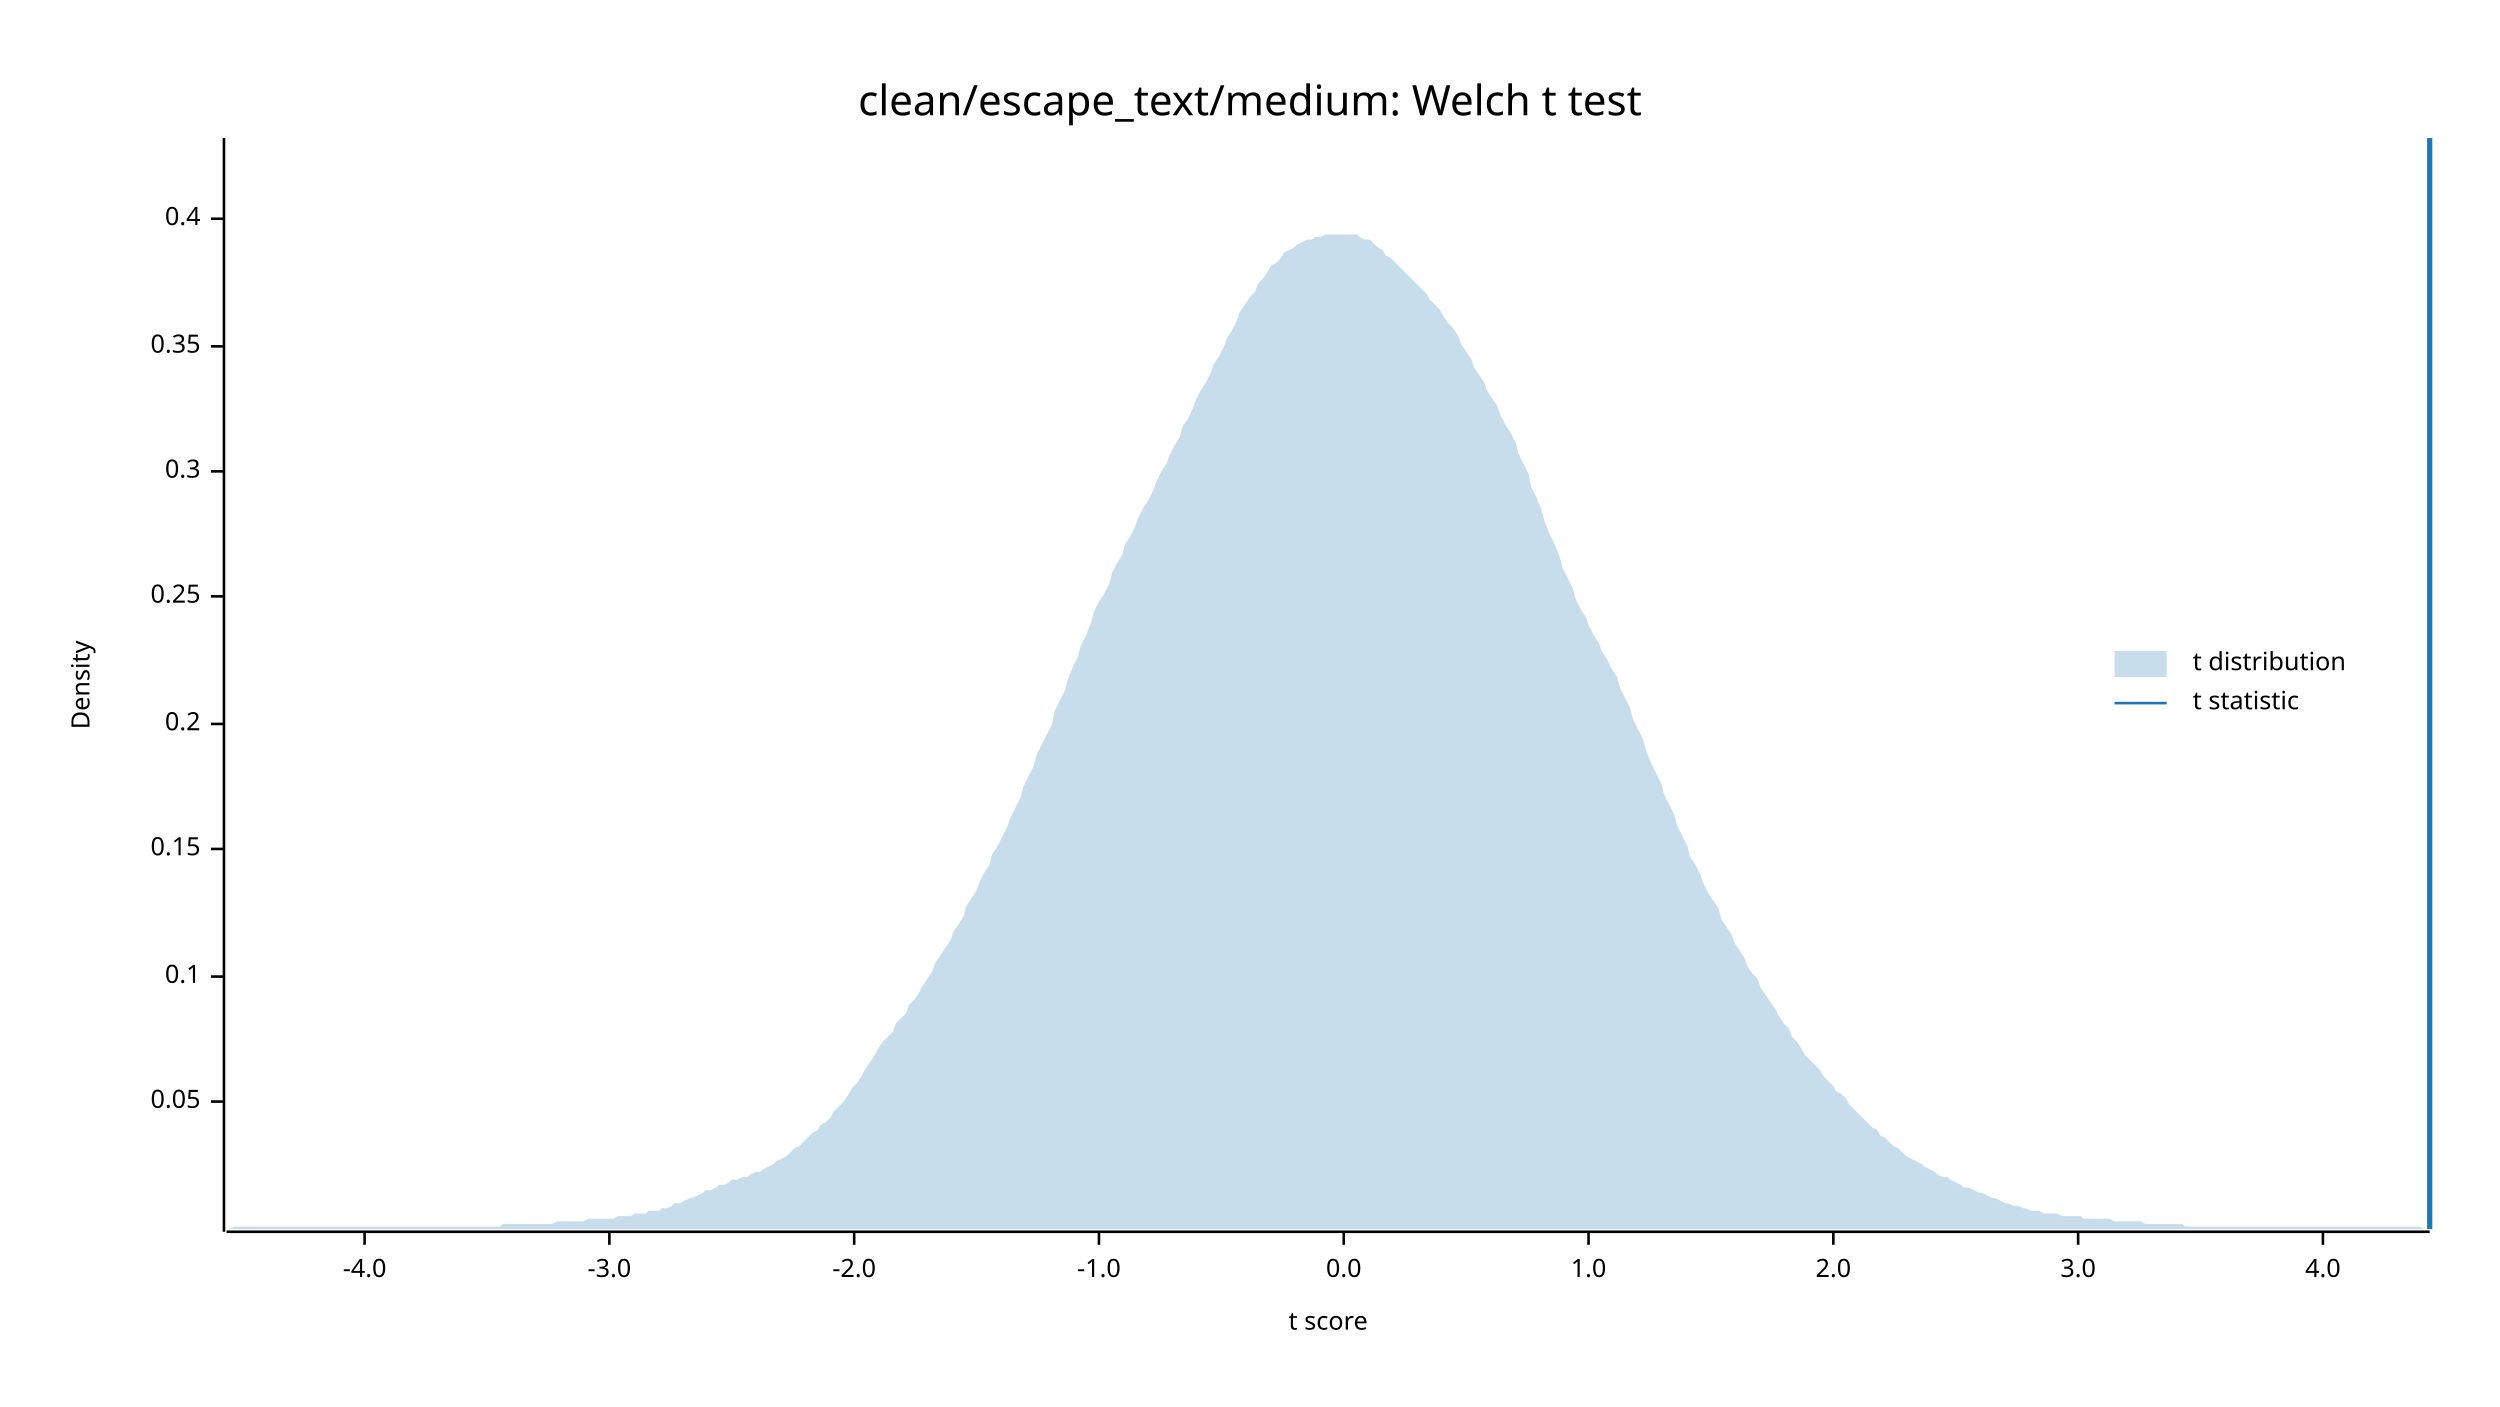
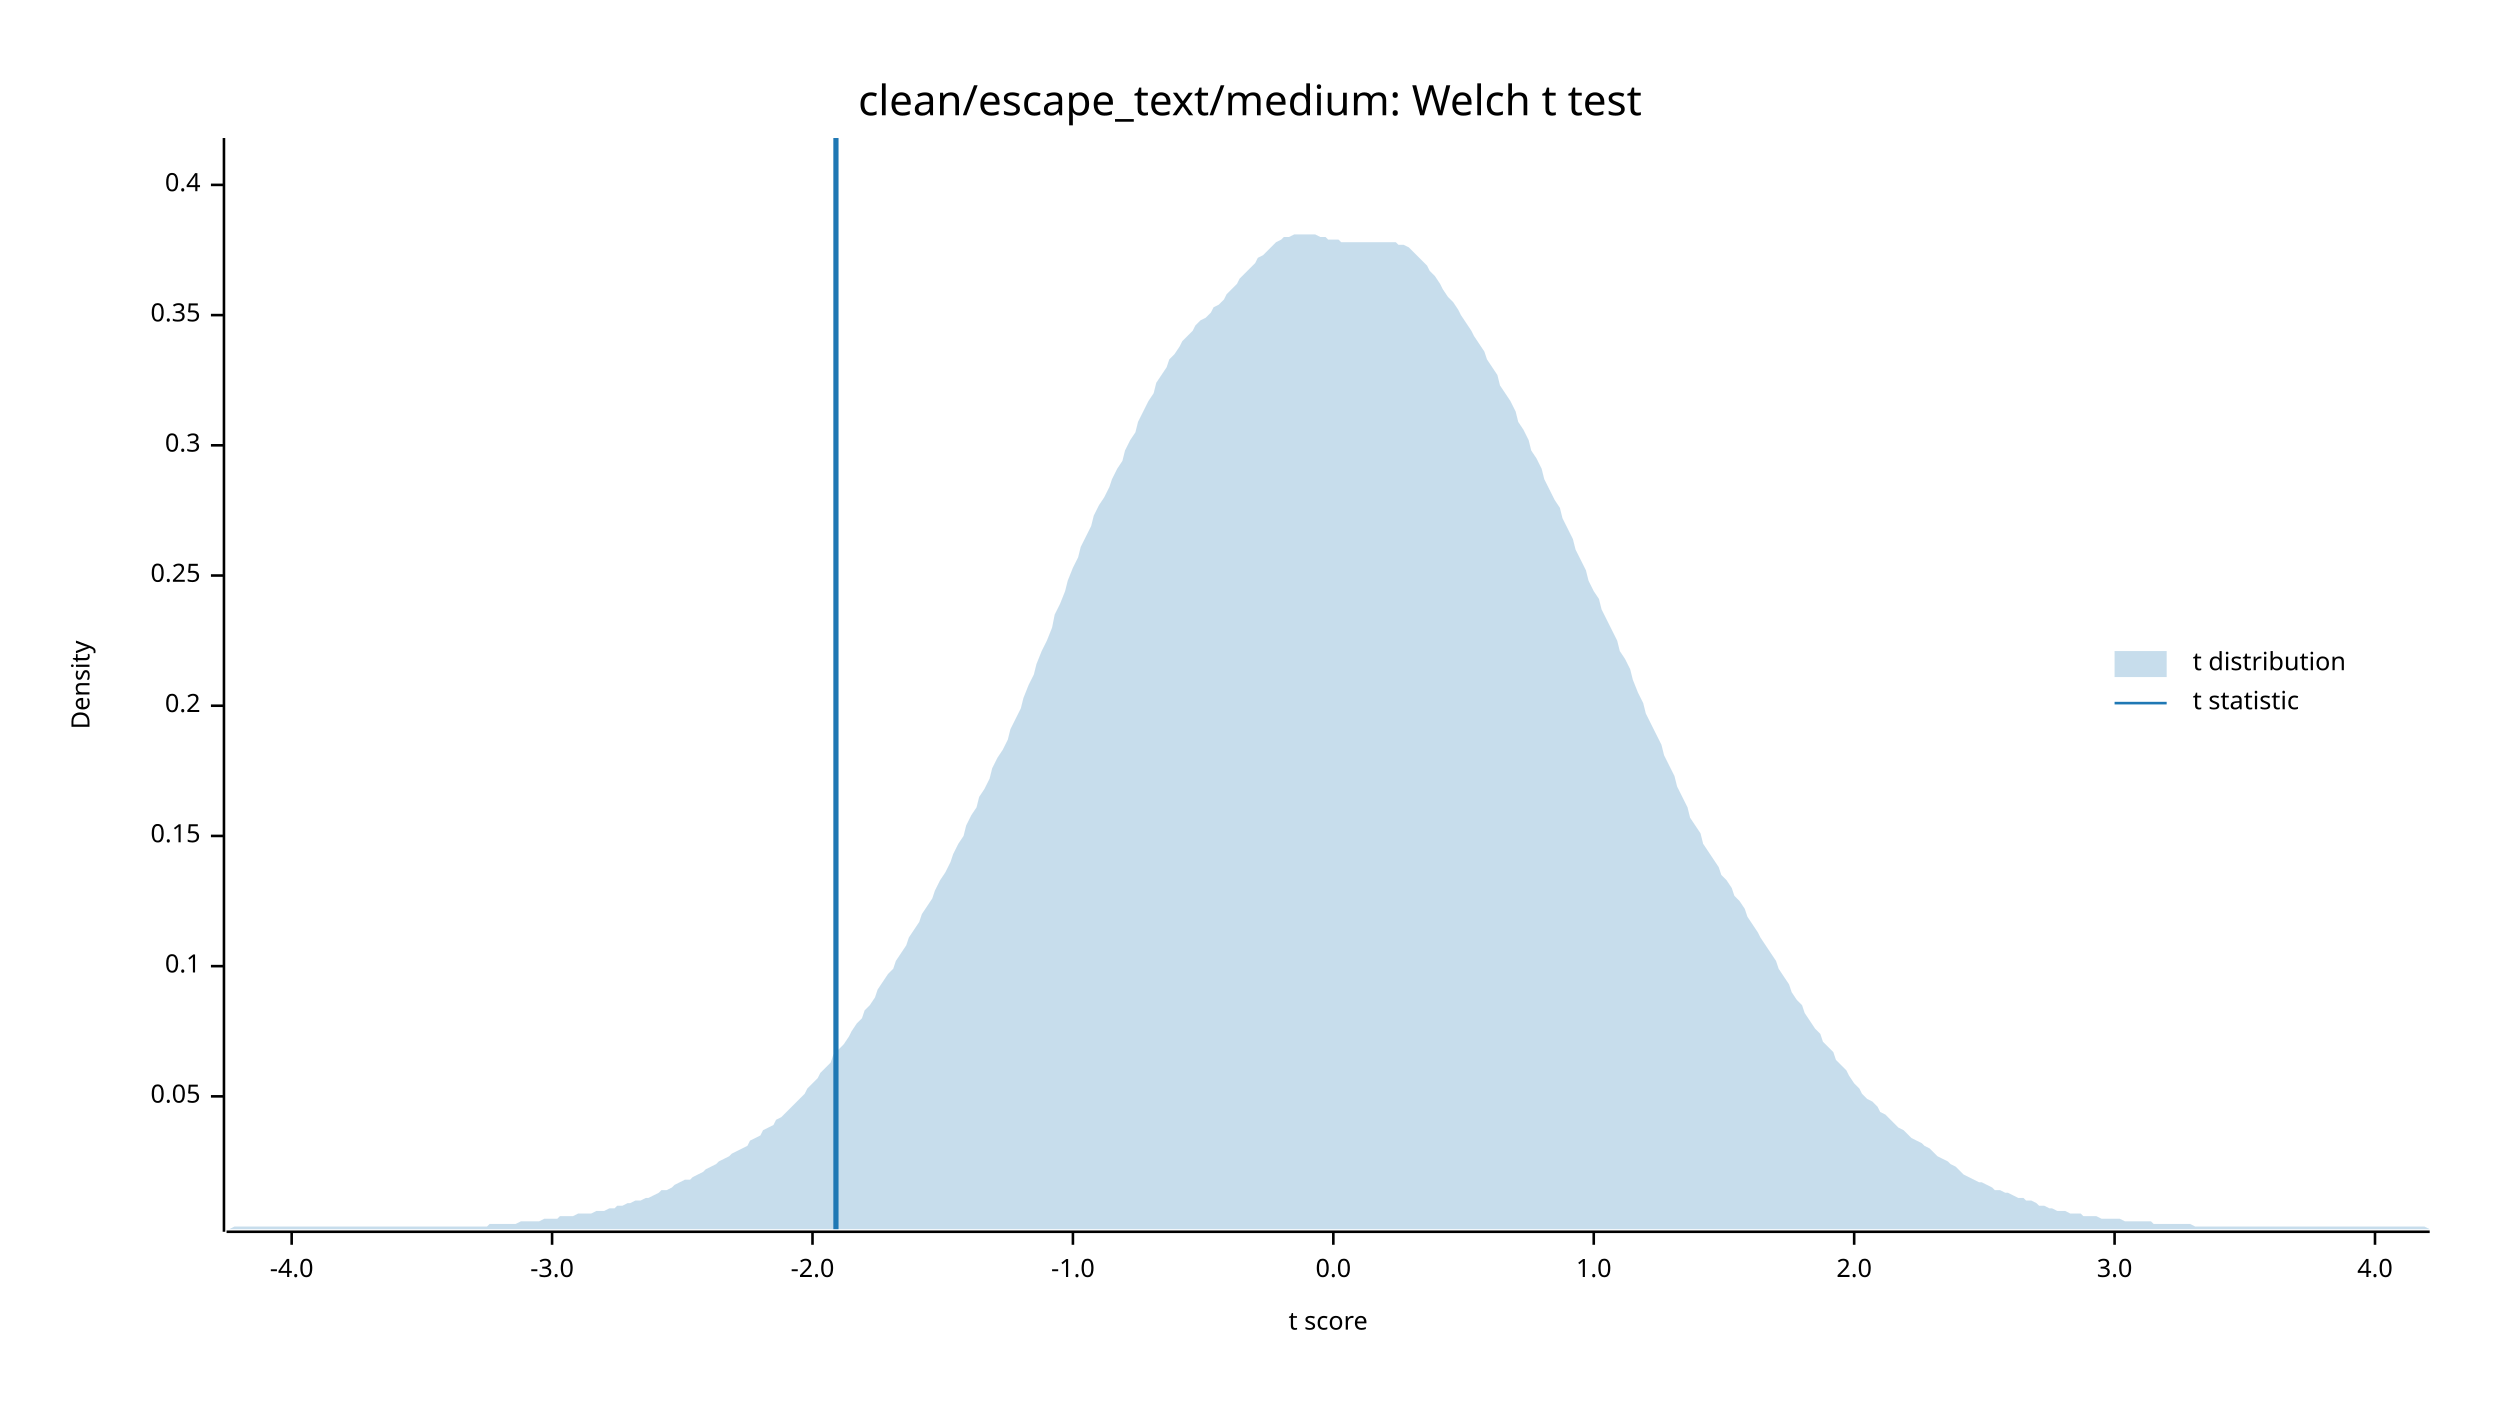
<svg xmlns="http://www.w3.org/2000/svg" width="960" height="540" viewBox="0 0 960 540">
  <text x="480" y="32" dy="0.76em" text-anchor="middle" font-family="sans-serif" font-size="16.129" opacity="1" fill="#000000">
clean/escape_text/medium: Welch t test
</text>
  <text x="27" y="263" dy="0.76em" text-anchor="middle" font-family="sans-serif" font-size="9.677" opacity="1" fill="#000000" transform="rotate(270, 27, 263)">
Density
</text>
  <text x="510" y="513" dy="-0.5ex" text-anchor="middle" font-family="sans-serif" font-size="9.677" opacity="1" fill="#000000">
t score
</text>
  <polyline fill="none" opacity="1" stroke="#000000" stroke-width="1" points="86,53 86,473 " />
-   <text x="77" y="423" dy="0.5ex" text-anchor="end" font-family="sans-serif" font-size="9.677" opacity="1" fill="#000000">
+   <text x="77" y="421" dy="0.5ex" text-anchor="end" font-family="sans-serif" font-size="9.677" opacity="1" fill="#000000">
0.05
</text>
-   <polyline fill="none" opacity="1" stroke="#000000" stroke-width="1" points="81,423 86,423 " />
-   <text x="77" y="375" dy="0.5ex" text-anchor="end" font-family="sans-serif" font-size="9.677" opacity="1" fill="#000000">
+   <polyline fill="none" opacity="1" stroke="#000000" stroke-width="1" points="81,421 86,421 " />
+   <text x="77" y="371" dy="0.5ex" text-anchor="end" font-family="sans-serif" font-size="9.677" opacity="1" fill="#000000">
0.1
</text>
-   <polyline fill="none" opacity="1" stroke="#000000" stroke-width="1" points="81,375 86,375 " />
-   <text x="77" y="326" dy="0.5ex" text-anchor="end" font-family="sans-serif" font-size="9.677" opacity="1" fill="#000000">
+   <polyline fill="none" opacity="1" stroke="#000000" stroke-width="1" points="81,371 86,371 " />
+   <text x="77" y="321" dy="0.5ex" text-anchor="end" font-family="sans-serif" font-size="9.677" opacity="1" fill="#000000">
0.15
</text>
-   <polyline fill="none" opacity="1" stroke="#000000" stroke-width="1" points="81,326 86,326 " />
-   <text x="77" y="278" dy="0.5ex" text-anchor="end" font-family="sans-serif" font-size="9.677" opacity="1" fill="#000000">
+   <polyline fill="none" opacity="1" stroke="#000000" stroke-width="1" points="81,321 86,321 " />
+   <text x="77" y="271" dy="0.5ex" text-anchor="end" font-family="sans-serif" font-size="9.677" opacity="1" fill="#000000">
0.2
</text>
-   <polyline fill="none" opacity="1" stroke="#000000" stroke-width="1" points="81,278 86,278 " />
-   <text x="77" y="229" dy="0.5ex" text-anchor="end" font-family="sans-serif" font-size="9.677" opacity="1" fill="#000000">
+   <polyline fill="none" opacity="1" stroke="#000000" stroke-width="1" points="81,271 86,271 " />
+   <text x="77" y="221" dy="0.5ex" text-anchor="end" font-family="sans-serif" font-size="9.677" opacity="1" fill="#000000">
0.25
</text>
-   <polyline fill="none" opacity="1" stroke="#000000" stroke-width="1" points="81,229 86,229 " />
-   <text x="77" y="181" dy="0.5ex" text-anchor="end" font-family="sans-serif" font-size="9.677" opacity="1" fill="#000000">
+   <polyline fill="none" opacity="1" stroke="#000000" stroke-width="1" points="81,221 86,221 " />
+   <text x="77" y="171" dy="0.5ex" text-anchor="end" font-family="sans-serif" font-size="9.677" opacity="1" fill="#000000">
0.3
</text>
-   <polyline fill="none" opacity="1" stroke="#000000" stroke-width="1" points="81,181 86,181 " />
-   <text x="77" y="133" dy="0.5ex" text-anchor="end" font-family="sans-serif" font-size="9.677" opacity="1" fill="#000000">
+   <polyline fill="none" opacity="1" stroke="#000000" stroke-width="1" points="81,171 86,171 " />
+   <text x="77" y="121" dy="0.5ex" text-anchor="end" font-family="sans-serif" font-size="9.677" opacity="1" fill="#000000">
0.35
</text>
-   <polyline fill="none" opacity="1" stroke="#000000" stroke-width="1" points="81,133 86,133 " />
-   <text x="77" y="84" dy="0.5ex" text-anchor="end" font-family="sans-serif" font-size="9.677" opacity="1" fill="#000000">
+   <polyline fill="none" opacity="1" stroke="#000000" stroke-width="1" points="81,121 86,121 " />
+   <text x="77" y="71" dy="0.5ex" text-anchor="end" font-family="sans-serif" font-size="9.677" opacity="1" fill="#000000">
0.4
</text>
-   <polyline fill="none" opacity="1" stroke="#000000" stroke-width="1" points="81,84 86,84 " />
+   <polyline fill="none" opacity="1" stroke="#000000" stroke-width="1" points="81,71 86,71 " />
  <polyline fill="none" opacity="1" stroke="#000000" stroke-width="1" points="87,473 933,473 " />
-   <text x="140" y="483" dy="0.76em" text-anchor="middle" font-family="sans-serif" font-size="9.677" opacity="1" fill="#000000">
+   <text x="112" y="483" dy="0.76em" text-anchor="middle" font-family="sans-serif" font-size="9.677" opacity="1" fill="#000000">
-4.0
</text>
-   <polyline fill="none" opacity="1" stroke="#000000" stroke-width="1" points="140,473 140,478 " />
-   <text x="234" y="483" dy="0.76em" text-anchor="middle" font-family="sans-serif" font-size="9.677" opacity="1" fill="#000000">
+   <polyline fill="none" opacity="1" stroke="#000000" stroke-width="1" points="112,473 112,478 " />
+   <text x="212" y="483" dy="0.76em" text-anchor="middle" font-family="sans-serif" font-size="9.677" opacity="1" fill="#000000">
-3.0
</text>
-   <polyline fill="none" opacity="1" stroke="#000000" stroke-width="1" points="234,473 234,478 " />
-   <text x="328" y="483" dy="0.76em" text-anchor="middle" font-family="sans-serif" font-size="9.677" opacity="1" fill="#000000">
+   <polyline fill="none" opacity="1" stroke="#000000" stroke-width="1" points="212,473 212,478 " />
+   <text x="312" y="483" dy="0.76em" text-anchor="middle" font-family="sans-serif" font-size="9.677" opacity="1" fill="#000000">
-2.0
</text>
-   <polyline fill="none" opacity="1" stroke="#000000" stroke-width="1" points="328,473 328,478 " />
-   <text x="422" y="483" dy="0.76em" text-anchor="middle" font-family="sans-serif" font-size="9.677" opacity="1" fill="#000000">
+   <polyline fill="none" opacity="1" stroke="#000000" stroke-width="1" points="312,473 312,478 " />
+   <text x="412" y="483" dy="0.76em" text-anchor="middle" font-family="sans-serif" font-size="9.677" opacity="1" fill="#000000">
-1.0
</text>
-   <polyline fill="none" opacity="1" stroke="#000000" stroke-width="1" points="422,473 422,478 " />
-   <text x="516" y="483" dy="0.76em" text-anchor="middle" font-family="sans-serif" font-size="9.677" opacity="1" fill="#000000">
+   <polyline fill="none" opacity="1" stroke="#000000" stroke-width="1" points="412,473 412,478 " />
+   <text x="512" y="483" dy="0.76em" text-anchor="middle" font-family="sans-serif" font-size="9.677" opacity="1" fill="#000000">
0.0
</text>
-   <polyline fill="none" opacity="1" stroke="#000000" stroke-width="1" points="516,473 516,478 " />
-   <text x="610" y="483" dy="0.76em" text-anchor="middle" font-family="sans-serif" font-size="9.677" opacity="1" fill="#000000">
+   <polyline fill="none" opacity="1" stroke="#000000" stroke-width="1" points="512,473 512,478 " />
+   <text x="612" y="483" dy="0.76em" text-anchor="middle" font-family="sans-serif" font-size="9.677" opacity="1" fill="#000000">
1.0
</text>
-   <polyline fill="none" opacity="1" stroke="#000000" stroke-width="1" points="610,473 610,478 " />
-   <text x="704" y="483" dy="0.76em" text-anchor="middle" font-family="sans-serif" font-size="9.677" opacity="1" fill="#000000">
+   <polyline fill="none" opacity="1" stroke="#000000" stroke-width="1" points="612,473 612,478 " />
+   <text x="712" y="483" dy="0.76em" text-anchor="middle" font-family="sans-serif" font-size="9.677" opacity="1" fill="#000000">
2.0
</text>
-   <polyline fill="none" opacity="1" stroke="#000000" stroke-width="1" points="704,473 704,478 " />
-   <text x="798" y="483" dy="0.76em" text-anchor="middle" font-family="sans-serif" font-size="9.677" opacity="1" fill="#000000">
+   <polyline fill="none" opacity="1" stroke="#000000" stroke-width="1" points="712,473 712,478 " />
+   <text x="812" y="483" dy="0.76em" text-anchor="middle" font-family="sans-serif" font-size="9.677" opacity="1" fill="#000000">
3.0
</text>
-   <polyline fill="none" opacity="1" stroke="#000000" stroke-width="1" points="798,473 798,478 " />
-   <text x="892" y="483" dy="0.76em" text-anchor="middle" font-family="sans-serif" font-size="9.677" opacity="1" fill="#000000">
+   <polyline fill="none" opacity="1" stroke="#000000" stroke-width="1" points="812,473 812,478 " />
+   <text x="912" y="483" dy="0.76em" text-anchor="middle" font-family="sans-serif" font-size="9.677" opacity="1" fill="#000000">
4.0
</text>
-   <polyline fill="none" opacity="1" stroke="#000000" stroke-width="1" points="892,473 892,478 " />
-   <polygon opacity="0.25" fill="#1F78B4" points="87,472 88,472 90,471 92,471 93,471 95,471 97,471 98,471 100,471 102,471 103,471 105,471 107,471 109,471 110,471 112,471 114,471 115,471 117,471 119,471 120,471 122,471 124,471 125,471 127,471 129,471 131,471 132,471 134,471 136,471 137,471 139,471 141,471 142,471 144,471 146,471 148,471 149,471 151,471 153,471 154,471 156,471 158,471 159,471 161,471 163,471 164,471 166,471 168,471 170,471 171,471 173,471 175,471 176,471 178,471 180,471 181,471 183,471 185,471 187,471 188,471 190,471 192,471 193,470 195,470 197,470 198,470 200,470 202,470 203,470 205,470 207,470 209,470 210,470 212,470 214,469 215,469 217,469 219,469 220,469 222,469 224,469 226,468 227,468 229,468 231,468 232,468 234,468 236,468 237,467 239,467 241,467 242,467 244,466 246,466 248,466 249,465 251,465 253,465 254,464 256,464 258,463 259,462 261,462 263,461 265,460 266,460 268,459 270,458 271,457 273,457 275,456 276,455 278,455 280,454 281,453 283,453 285,452 287,452 288,451 290,450 292,450 293,449 295,448 297,447 298,446 300,445 302,444 304,442 305,441 307,440 309,438 310,437 312,435 314,434 315,432 317,431 319,429 320,427 322,425 324,423 326,420 327,418 329,416 331,413 332,411 334,408 336,405 337,403 339,400 341,398 343,396 344,393 346,391 348,389 349,386 351,384 353,381 354,379 356,376 358,373 359,370 361,367 363,364 365,361 366,358 368,355 370,352 371,348 373,345 375,342 376,339 378,335 380,332 381,328 383,325 385,321 387,317 388,314 390,310 392,306 393,302 395,298 397,294 398,290 400,286 402,282 404,278 405,273 407,269 409,265 410,261 412,256 414,252 415,248 417,244 419,239 420,235 422,231 424,228 426,224 427,220 429,216 431,213 432,209 434,206 436,202 437,199 439,195 441,192 443,188 444,185 446,181 448,178 449,175 451,171 453,168 454,164 456,161 458,157 459,154 461,150 463,147 465,143 466,140 468,137 470,133 471,130 473,127 475,123 476,120 478,117 480,114 482,112 483,109 485,107 487,104 488,102 490,101 492,99 493,97 495,96 497,95 498,94 500,93 502,92 504,92 505,91 507,91 509,90 510,90 512,90 514,90 515,90 517,90 519,90 521,90 522,91 524,92 526,92 527,93 529,95 531,96 532,98 534,99 536,101 537,102 539,104 541,106 543,108 544,109 546,111 548,113 549,115 551,117 553,119 554,121 556,124 558,126 560,129 561,132 563,135 565,138 566,141 568,144 570,147 571,150 573,153 575,156 576,159 578,163 580,166 582,170 583,174 585,178 587,182 588,187 590,191 592,196 593,200 595,205 597,209 599,214 600,218 602,222 604,226 605,230 607,234 609,237 610,240 612,244 614,247 615,250 617,253 619,257 621,260 622,264 624,268 626,272 627,276 629,280 631,284 632,288 634,293 636,297 638,301 639,305 641,309 643,313 644,317 646,321 648,325 649,329 651,332 653,336 654,339 656,343 658,346 660,349 661,353 663,356 665,359 666,362 668,365 670,368 671,371 673,374 675,376 676,379 678,382 680,385 682,388 683,390 685,393 687,395 688,398 690,400 692,403 693,405 695,407 697,409 699,411 700,413 702,415 704,417 705,419 707,420 709,422 710,424 712,426 714,428 715,429 717,431 719,433 721,434 722,436 724,437 726,439 727,440 729,441 731,443 732,444 734,445 736,446 738,447 739,448 741,449 743,450 744,451 746,452 748,452 749,453 751,454 753,455 754,456 756,456 758,457 760,458 761,458 763,459 765,460 766,460 768,461 770,462 771,462 773,463 775,463 777,464 778,464 780,465 782,465 783,465 785,466 787,466 788,466 790,466 792,467 793,467 795,467 797,467 799,467 800,468 802,468 804,468 805,468 807,468 809,468 810,468 812,469 814,469 816,469 817,469 819,469 821,469 822,469 824,470 826,470 827,470 829,470 831,470 832,470 834,470 836,470 838,470 839,471 841,471 843,471 844,471 846,471 848,471 849,471 851,471 853,471 855,471 856,471 858,471 860,471 861,471 863,471 865,471 866,471 868,471 870,471 871,471 873,471 875,471 877,471 878,471 880,471 882,471 883,471 885,471 887,471 888,471 890,471 892,471 894,471 895,471 897,471 899,471 900,471 902,471 904,471 905,471 907,471 909,471 910,471 912,471 914,471 916,471 917,471 919,471 921,471 922,471 924,471 926,471 927,471 929,471 931,472 933,472 933,472 87,472 " />
-   <polyline fill="none" opacity="1" stroke="#1F78B4" stroke-width="2" points="933,472 933,53 " />
+   <polyline fill="none" opacity="1" stroke="#000000" stroke-width="1" points="912,473 912,478 " />
+   <polygon opacity="0.25" fill="#1F78B4" points="87,472 88,472 90,471 92,471 93,471 95,471 97,471 98,471 100,471 102,471 103,471 105,471 107,471 109,471 110,471 112,471 114,471 115,471 117,471 119,471 120,471 122,471 124,471 125,471 127,471 129,471 131,471 132,471 134,471 136,471 137,471 139,471 141,471 142,471 144,471 146,471 148,471 149,471 151,471 153,471 154,471 156,471 158,471 159,471 161,471 163,471 164,471 166,471 168,471 170,471 171,471 173,471 175,471 176,471 178,471 180,471 181,471 183,471 185,471 187,471 188,470 190,470 192,470 193,470 195,470 197,470 198,470 200,469 202,469 203,469 205,469 207,469 209,468 210,468 212,468 214,468 215,467 217,467 219,467 220,467 222,466 224,466 226,466 227,466 229,465 231,465 232,465 234,464 236,464 237,463 239,463 241,462 242,462 244,461 246,461 248,460 249,460 251,459 253,458 254,457 256,457 258,456 259,455 261,454 263,453 265,453 266,452 268,451 270,450 271,449 273,448 275,447 276,446 278,445 280,444 281,443 283,442 285,441 287,440 288,438 290,437 292,436 293,434 295,433 297,432 298,430 300,429 302,427 304,425 305,424 307,422 309,420 310,418 312,416 314,414 315,412 317,410 319,408 320,405 322,403 324,401 326,398 327,396 329,393 331,391 332,388 334,386 336,383 337,380 339,377 341,374 343,372 344,369 346,366 348,363 349,360 351,357 353,354 354,351 356,348 358,345 359,342 361,338 363,335 365,331 366,328 368,324 370,321 371,317 373,313 375,310 376,306 378,303 380,299 381,295 383,291 385,288 387,284 388,280 390,276 392,272 393,268 395,263 397,259 398,255 400,250 402,246 404,241 405,236 407,232 409,227 410,223 412,218 414,214 415,210 417,206 419,202 420,198 422,194 424,191 426,187 427,184 429,180 431,177 432,173 434,169 436,166 437,162 439,158 441,154 443,151 444,147 446,144 448,141 449,138 451,136 453,133 454,131 456,129 458,127 459,125 461,123 463,122 465,120 466,118 468,117 470,115 471,113 473,111 475,109 476,107 478,105 480,103 482,101 483,99 485,98 487,96 488,95 490,93 492,92 493,91 495,91 497,90 498,90 500,90 502,90 504,90 505,90 507,91 509,91 510,92 512,92 514,92 515,93 517,93 519,93 521,93 522,93 524,93 526,93 527,93 529,93 531,93 532,93 534,93 536,93 537,94 539,94 541,95 543,97 544,98 546,100 548,102 549,104 551,106 553,109 554,111 556,114 558,116 560,119 561,121 563,124 565,127 566,129 568,132 570,135 571,138 573,141 575,144 576,148 578,151 580,154 582,158 583,162 585,165 587,169 588,173 590,176 592,180 593,184 595,188 597,192 599,195 600,199 602,203 604,207 605,211 607,215 609,219 610,223 612,227 614,230 615,234 617,238 619,242 621,246 622,250 624,253 626,257 627,261 629,266 631,270 632,274 634,278 636,282 638,286 639,290 641,294 643,298 644,302 646,306 648,310 649,314 651,317 653,320 654,324 656,327 658,330 660,333 661,336 663,338 665,341 666,344 668,346 670,349 671,352 673,355 675,358 676,360 678,363 680,366 682,369 683,372 685,375 687,378 688,381 690,384 692,386 693,389 695,392 697,395 699,397 700,400 702,402 704,404 705,407 707,409 709,411 710,413 712,416 714,418 715,420 717,422 719,423 721,425 722,427 724,428 726,430 727,431 729,433 731,434 732,435 734,437 736,438 738,439 739,440 741,441 743,443 744,444 746,445 748,446 749,447 751,448 753,450 754,451 756,452 758,453 760,454 761,454 763,455 765,456 766,457 768,457 770,458 771,458 773,459 775,460 777,460 778,461 780,461 782,462 783,463 785,463 787,464 788,464 790,465 792,465 793,465 795,466 797,466 799,466 800,467 802,467 804,467 805,467 807,468 809,468 810,468 812,468 814,468 816,469 817,469 819,469 821,469 822,469 824,469 826,469 827,470 829,470 831,470 832,470 834,470 836,470 838,470 839,470 841,470 843,471 844,471 846,471 848,471 849,471 851,471 853,471 855,471 856,471 858,471 860,471 861,471 863,471 865,471 866,471 868,471 870,471 871,471 873,471 875,471 877,471 878,471 880,471 882,471 883,471 885,471 887,471 888,471 890,471 892,471 894,471 895,471 897,471 899,471 900,471 902,471 904,471 905,471 907,471 909,471 910,471 912,471 914,471 916,471 917,471 919,471 921,471 922,471 924,471 926,471 927,471 929,471 931,471 933,472 933,472 87,472 " />
+   <polyline fill="none" opacity="1" stroke="#1F78B4" stroke-width="2" points="321,472 321,53 " />
  <text x="842" y="250" dy="0.76em" text-anchor="start" font-family="sans-serif" font-size="9.677" opacity="1" fill="#000000">
t distribution
</text>
  <text x="842" y="265" dy="0.76em" text-anchor="start" font-family="sans-serif" font-size="9.677" opacity="1" fill="#000000">
t statistic
</text>
  <rect x="812" y="250" width="20" height="10" opacity="0.25" fill="#1F78B4" stroke="none" />
  <polyline fill="none" opacity="1" stroke="#1F78B4" stroke-width="1" points="812,270 832,270 " />
</svg>
